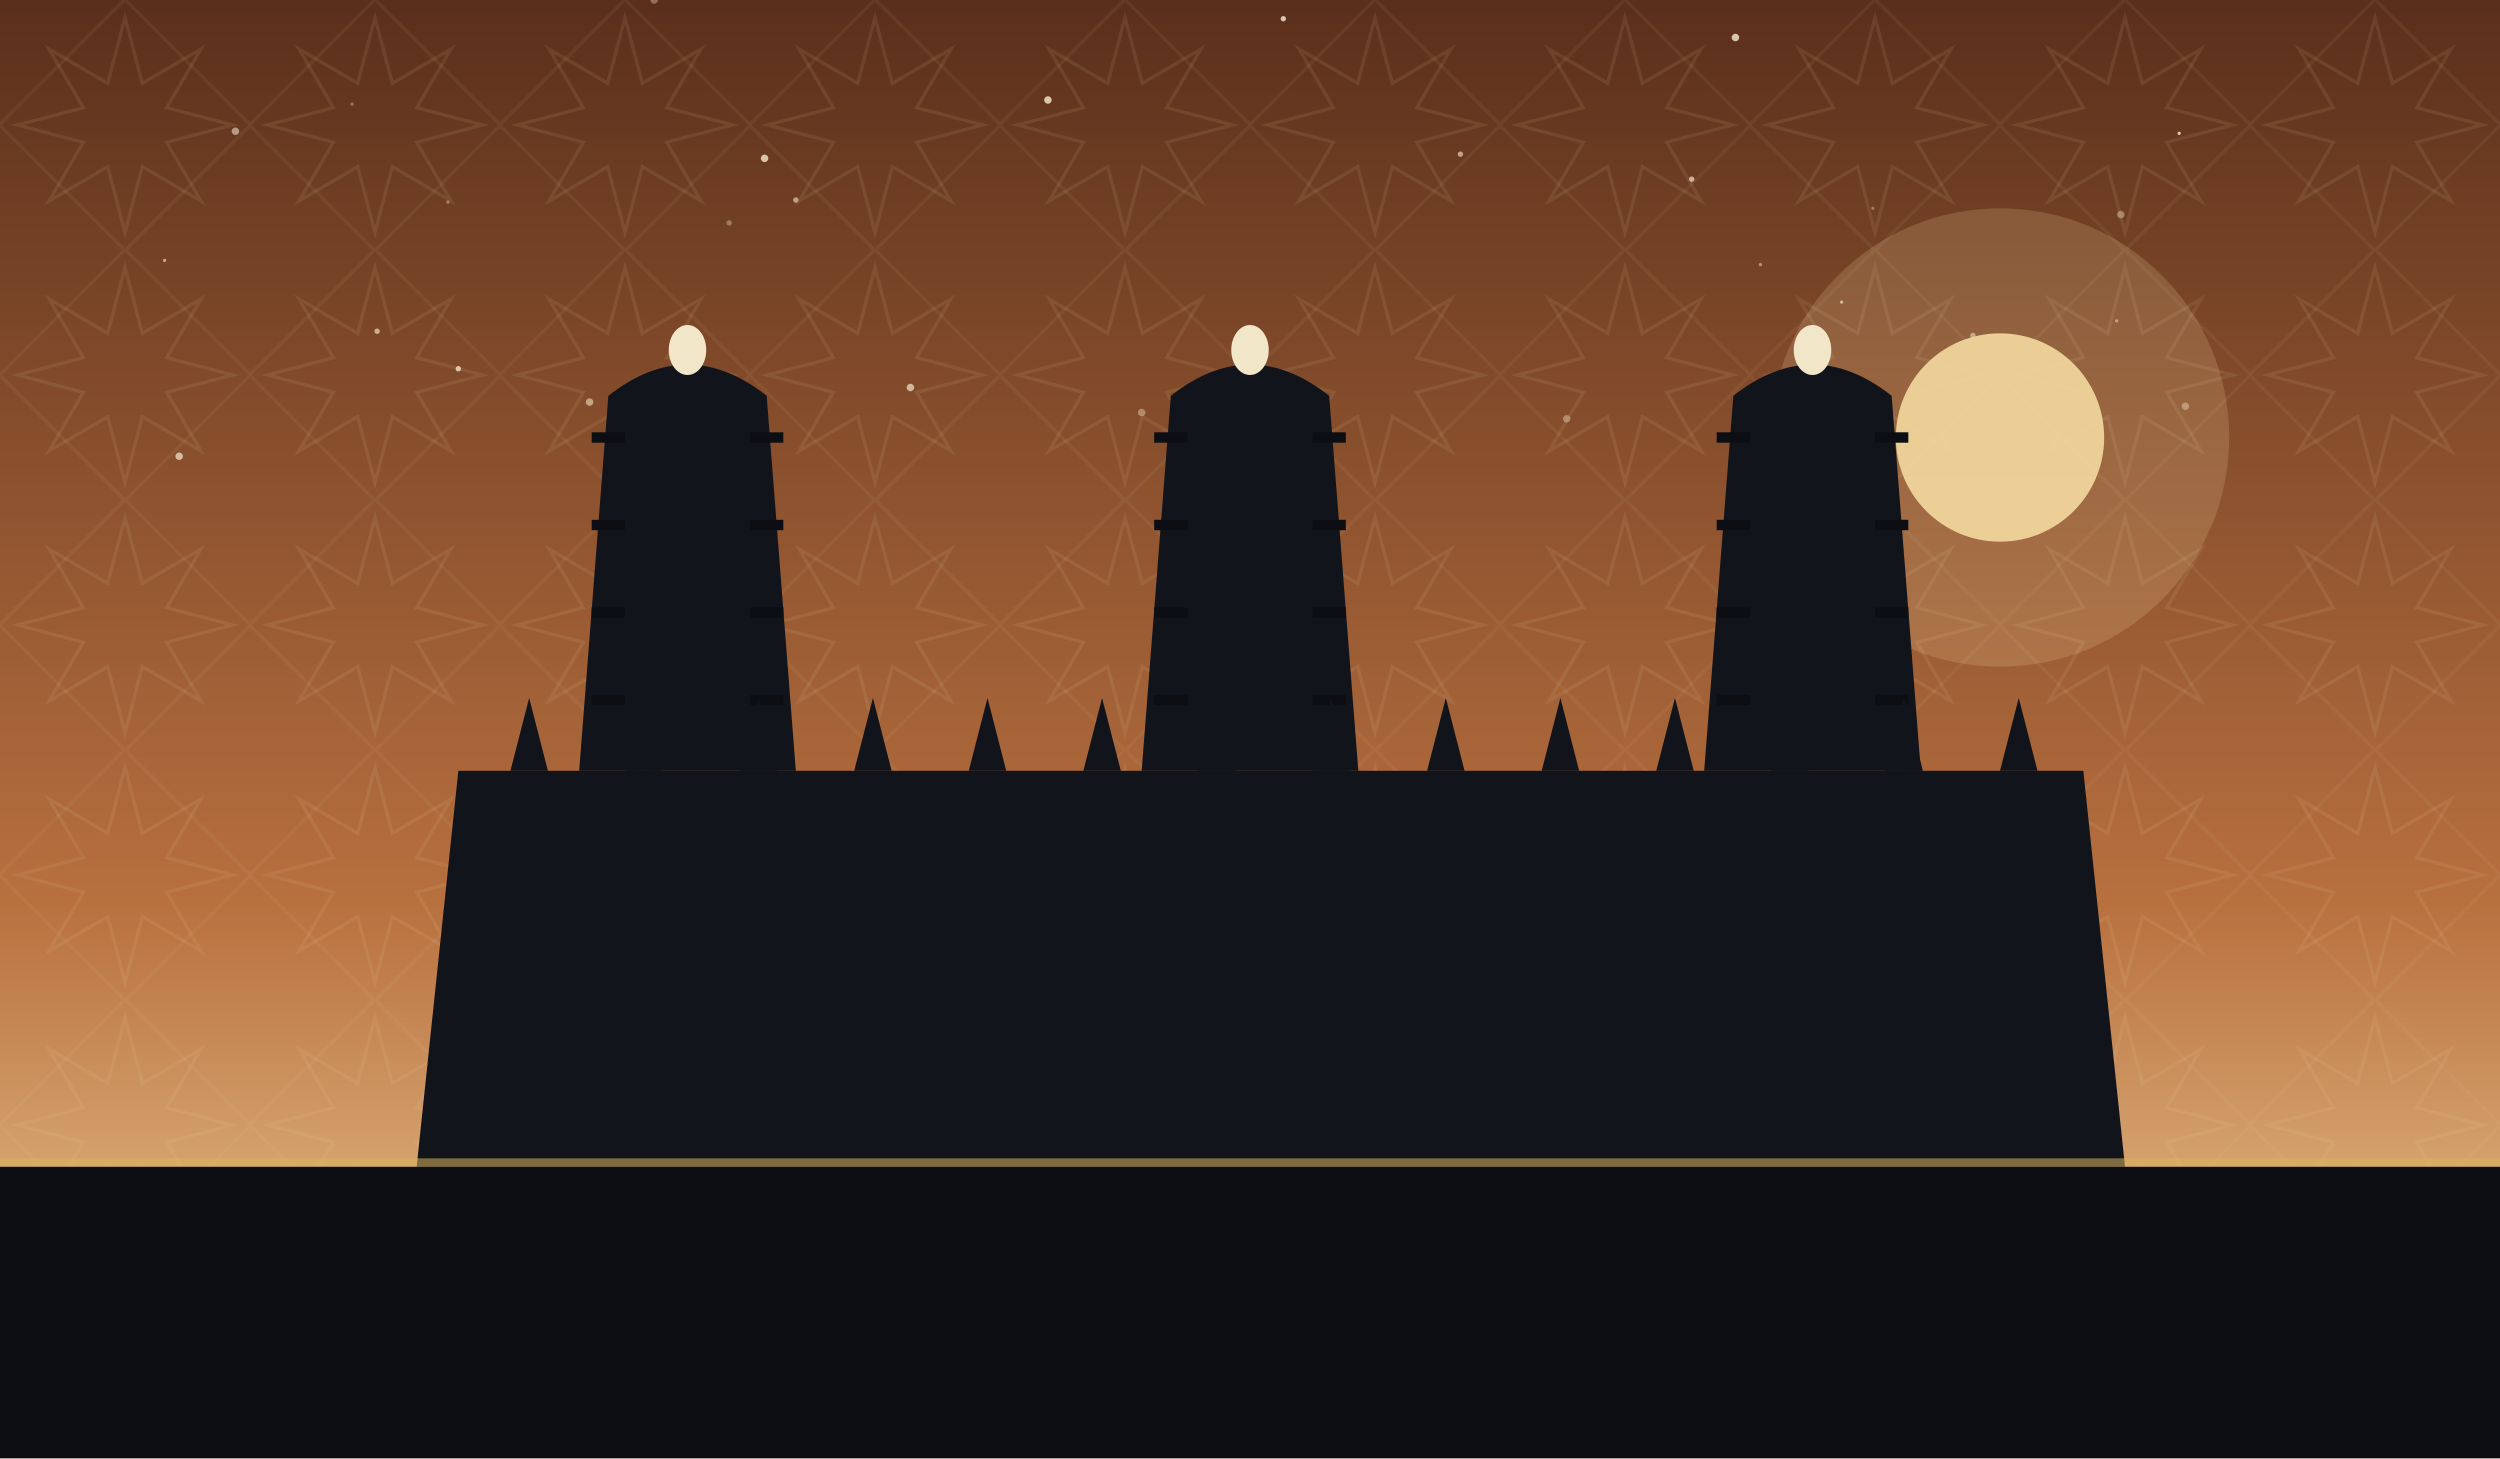
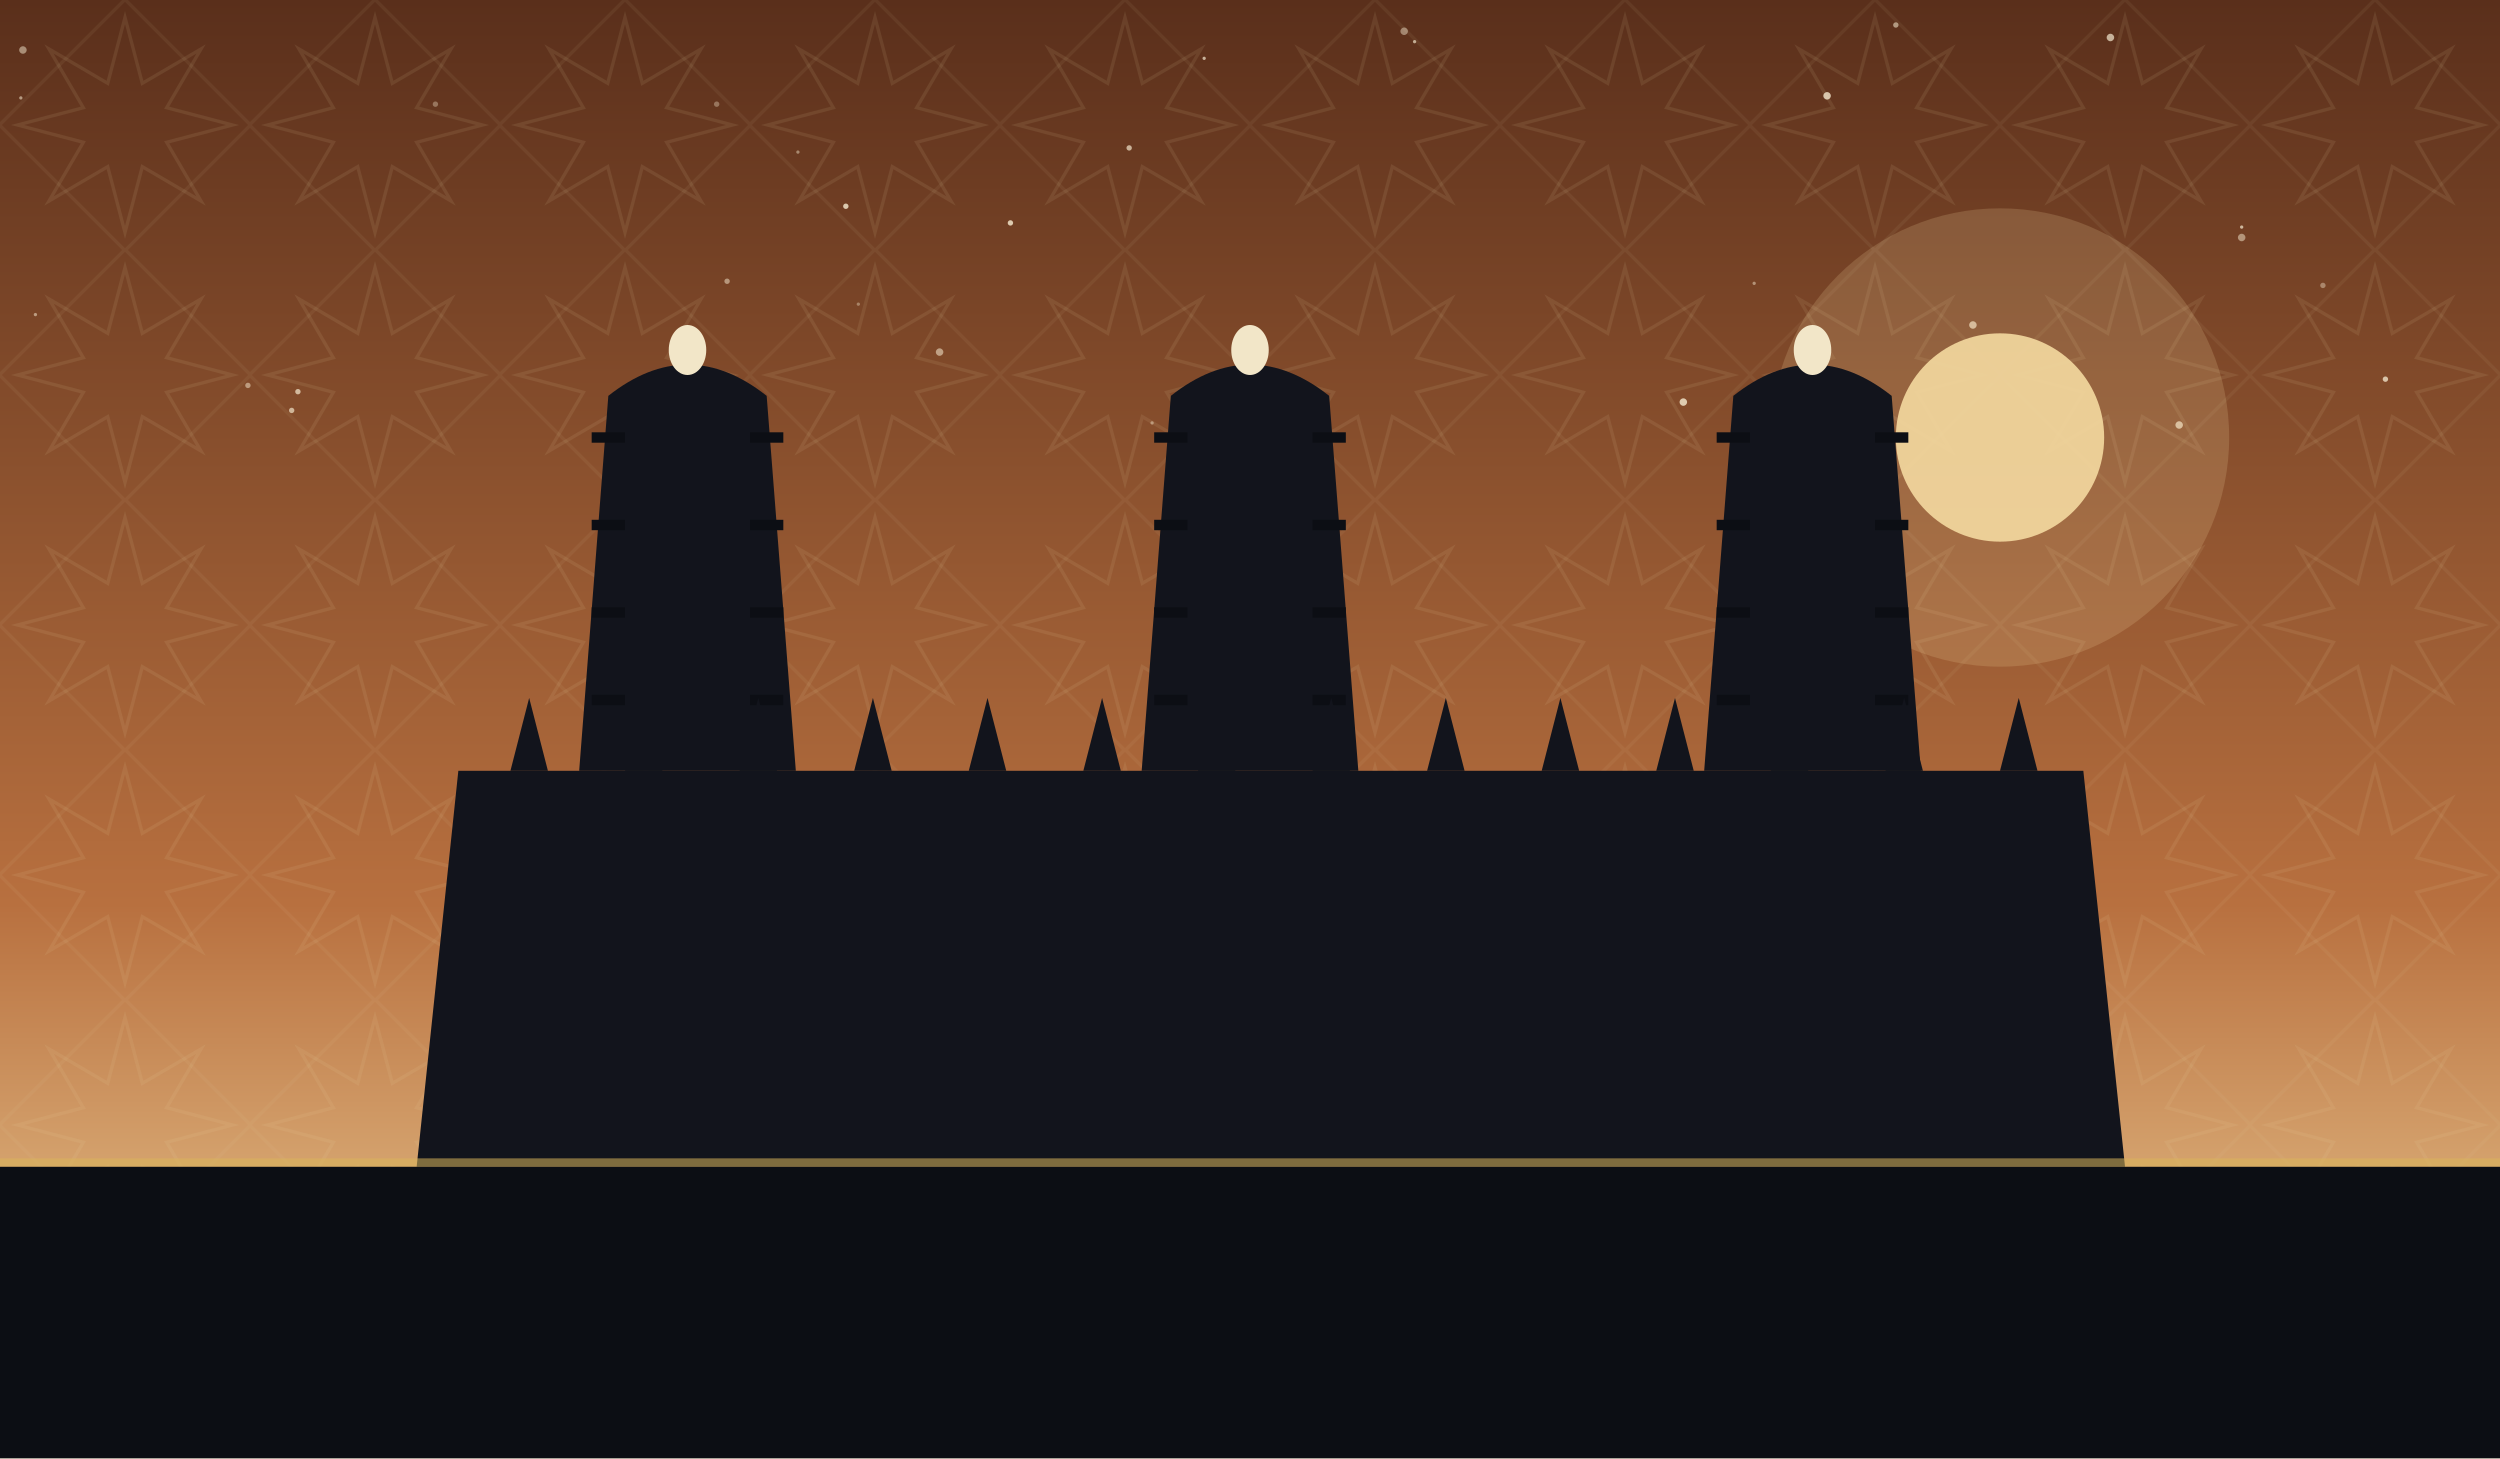
<svg xmlns="http://www.w3.org/2000/svg" viewBox="0 0 1200 700" role="img">
  <defs>
    <linearGradient id="sky" x1="0" y1="0" x2="0" y2="1">
      <stop offset="0" stop-color="#5a2f1b" />
      <stop offset="0.62" stop-color="#b8703f" />
      <stop offset="1" stop-color="#f4d9a0" />
    </linearGradient>
    <pattern id="g1" width="120" height="120" patternUnits="userSpaceOnUse">
      <polygon points="111.6,60.0 80.0,68.3 96.5,96.5 68.3,80.0 60.0,111.6 51.7,80.0 23.5,96.5 40.0,68.3 8.4,60.0 40.0,51.7 23.5,23.5 51.7,40.0 60.0,8.4 68.3,40.0 96.5,23.5 80.0,51.7" fill="none" stroke="#e8d9a8" stroke-width="1.6" opacity="0.1" />
      <rect x="17.4" y="17.4" width="85.2" height="85.2" fill="none" stroke="#e8d9a8" stroke-width="1.6" opacity="0.07" transform="rotate(45 60.0 60.0)" />
    </pattern>
  </defs>
  <rect width="1200" height="700" fill="url(#sky)" />
  <rect width="1200" height="700" fill="url(#g1)" />
-   <circle cx="283" cy="193" r="1.8" fill="#f7ecd2" opacity="0.54" />
-   <circle cx="437" cy="186" r="1.8" fill="#f7ecd2" opacity="0.67" />
-   <circle cx="1016" cy="154" r="0.8" fill="#f7ecd2" opacity="0.49" />
-   <circle cx="220" cy="177" r="1.3" fill="#f7ecd2" opacity="0.75" />
-   <circle cx="1049" cy="195" r="1.8" fill="#f7ecd2" opacity="0.40" />
-   <circle cx="503" cy="48" r="1.8" fill="#f7ecd2" opacity="0.79" />
-   <circle cx="382" cy="96" r="1.3" fill="#f7ecd2" opacity="0.57" />
-   <circle cx="86" cy="219" r="1.8" fill="#f7ecd2" opacity="0.69" />
-   <circle cx="215" cy="97" r="0.8" fill="#f7ecd2" opacity="0.40" />
-   <circle cx="169" cy="50" r="0.8" fill="#f7ecd2" opacity="0.35" />
-   <circle cx="548" cy="198" r="1.8" fill="#f7ecd2" opacity="0.39" />
-   <circle cx="752" cy="201" r="1.8" fill="#f7ecd2" opacity="0.37" />
-   <circle cx="181" cy="159" r="1.3" fill="#f7ecd2" opacity="0.64" />
-   <circle cx="635" cy="212" r="1.3" fill="#f7ecd2" opacity="0.55" />
-   <circle cx="314" cy="0" r="1.8" fill="#f7ecd2" opacity="0.35" />
-   <circle cx="1018" cy="103" r="1.8" fill="#f7ecd2" opacity="0.39" />
-   <circle cx="947" cy="161" r="1.3" fill="#f7ecd2" opacity="0.52" />
-   <circle cx="701" cy="74" r="1.3" fill="#f7ecd2" opacity="0.59" />
-   <circle cx="880" cy="182" r="0.8" fill="#f7ecd2" opacity="0.45" />
-   <circle cx="884" cy="145" r="0.8" fill="#f7ecd2" opacity="0.65" />
-   <circle cx="113" cy="63" r="1.8" fill="#f7ecd2" opacity="0.54" />
-   <circle cx="367" cy="76" r="1.8" fill="#f7ecd2" opacity="0.77" />
-   <circle cx="1046" cy="64" r="0.8" fill="#f7ecd2" opacity="0.79" />
-   <circle cx="350" cy="107" r="1.3" fill="#f7ecd2" opacity="0.35" />
-   <circle cx="79" cy="125" r="0.8" fill="#f7ecd2" opacity="0.60" />
-   <circle cx="833" cy="18" r="1.8" fill="#f7ecd2" opacity="0.79" />
-   <circle cx="812" cy="86" r="1.3" fill="#f7ecd2" opacity="0.67" />
-   <circle cx="616" cy="9" r="1.3" fill="#f7ecd2" opacity="0.79" />
-   <circle cx="845" cy="127" r="0.8" fill="#f7ecd2" opacity="0.50" />
-   <circle cx="899" cy="100" r="0.8" fill="#f7ecd2" opacity="0.35" />
+   <circle cx="553" cy="203" r="0.8" fill="#f7ecd2" opacity="0.44" />
+   <circle cx="947" cy="156" r="1.8" fill="#f7ecd2" opacity="0.67" />
+   <circle cx="1046" cy="204" r="1.8" fill="#f7ecd2" opacity="0.69" />
+   <circle cx="10" cy="47" r="0.8" fill="#f7ecd2" opacity="0.55" />
+   <circle cx="119" cy="185" r="1.3" fill="#f7ecd2" opacity="0.50" />
+   <circle cx="1013" cy="18" r="1.8" fill="#f7ecd2" opacity="0.69" />
+   <circle cx="412" cy="146" r="0.8" fill="#f7ecd2" opacity="0.37" />
+   <circle cx="1076" cy="109" r="0.8" fill="#f7ecd2" opacity="0.69" />
+   <circle cx="485" cy="107" r="1.3" fill="#f7ecd2" opacity="0.80" />
+   <circle cx="679" cy="20" r="0.8" fill="#f7ecd2" opacity="0.65" />
+   <circle cx="578" cy="28" r="0.8" fill="#f7ecd2" opacity="0.69" />
+   <circle cx="542" cy="71" r="1.3" fill="#f7ecd2" opacity="0.67" />
+   <circle cx="451" cy="169" r="1.8" fill="#f7ecd2" opacity="0.54" />
+   <circle cx="1145" cy="182" r="1.3" fill="#f7ecd2" opacity="0.75" />
+   <circle cx="344" cy="50" r="1.3" fill="#f7ecd2" opacity="0.35" />
+   <circle cx="808" cy="193" r="1.8" fill="#f7ecd2" opacity="0.79" />
+   <circle cx="17" cy="151" r="0.8" fill="#f7ecd2" opacity="0.52" />
+   <circle cx="11" cy="24" r="1.8" fill="#f7ecd2" opacity="0.49" />
+   <circle cx="910" cy="12" r="1.3" fill="#f7ecd2" opacity="0.55" />
+   <circle cx="674" cy="15" r="1.8" fill="#f7ecd2" opacity="0.45" />
+   <circle cx="383" cy="73" r="0.8" fill="#f7ecd2" opacity="0.44" />
+   <circle cx="877" cy="46" r="1.8" fill="#f7ecd2" opacity="0.77" />
+   <circle cx="1076" cy="114" r="1.8" fill="#f7ecd2" opacity="0.49" />
+   <circle cx="140" cy="197" r="1.3" fill="#f7ecd2" opacity="0.65" />
+   <circle cx="349" cy="135" r="1.3" fill="#f7ecd2" opacity="0.50" />
+   <circle cx="143" cy="188" r="1.3" fill="#f7ecd2" opacity="0.69" />
+   <circle cx="842" cy="136" r="0.8" fill="#f7ecd2" opacity="0.47" />
+   <circle cx="406" cy="99" r="1.3" fill="#f7ecd2" opacity="0.79" />
+   <circle cx="1115" cy="137" r="1.3" fill="#f7ecd2" opacity="0.40" />
+   <circle cx="209" cy="50" r="1.3" fill="#f7ecd2" opacity="0.35" />
  <circle cx="960" cy="210" r="110" fill="#f4d9a0" opacity="0.18" />
  <circle cx="960" cy="210" r="50" fill="#f4d9a0" opacity="0.9" />
  <path d="M 200 560 L 220 370 L 1000 370 L 1020 560 Z" fill="#12141c" />
  <path d="M 278 370 L 292 190 Q 330 160 368 190 L 382 370 Z" fill="#12141c" />
  <ellipse cx="330" cy="168" rx="9" ry="12" fill="#f2e6c8" />
  <line x1="300" y1="210" x2="284" y2="210" stroke="#0c0e14" stroke-width="5" />
  <line x1="360" y1="210" x2="376" y2="210" stroke="#0c0e14" stroke-width="5" />
  <line x1="300" y1="252" x2="284" y2="252" stroke="#0c0e14" stroke-width="5" />
  <line x1="360" y1="252" x2="376" y2="252" stroke="#0c0e14" stroke-width="5" />
  <line x1="300" y1="294" x2="284" y2="294" stroke="#0c0e14" stroke-width="5" />
  <line x1="360" y1="294" x2="376" y2="294" stroke="#0c0e14" stroke-width="5" />
  <line x1="300" y1="336" x2="284" y2="336" stroke="#0c0e14" stroke-width="5" />
  <line x1="360" y1="336" x2="376" y2="336" stroke="#0c0e14" stroke-width="5" />
  <path d="M 548 370 L 562 190 Q 600 160 638 190 L 652 370 Z" fill="#12141c" />
  <ellipse cx="600" cy="168" rx="9" ry="12" fill="#f2e6c8" />
  <line x1="570" y1="210" x2="554" y2="210" stroke="#0c0e14" stroke-width="5" />
  <line x1="630" y1="210" x2="646" y2="210" stroke="#0c0e14" stroke-width="5" />
  <line x1="570" y1="252" x2="554" y2="252" stroke="#0c0e14" stroke-width="5" />
  <line x1="630" y1="252" x2="646" y2="252" stroke="#0c0e14" stroke-width="5" />
  <line x1="570" y1="294" x2="554" y2="294" stroke="#0c0e14" stroke-width="5" />
  <line x1="630" y1="294" x2="646" y2="294" stroke="#0c0e14" stroke-width="5" />
  <line x1="570" y1="336" x2="554" y2="336" stroke="#0c0e14" stroke-width="5" />
  <line x1="630" y1="336" x2="646" y2="336" stroke="#0c0e14" stroke-width="5" />
  <path d="M 818 370 L 832 190 Q 870 160 908 190 L 922 370 Z" fill="#12141c" />
  <ellipse cx="870" cy="168" rx="9" ry="12" fill="#f2e6c8" />
  <line x1="840" y1="210" x2="824" y2="210" stroke="#0c0e14" stroke-width="5" />
  <line x1="900" y1="210" x2="916" y2="210" stroke="#0c0e14" stroke-width="5" />
  <line x1="840" y1="252" x2="824" y2="252" stroke="#0c0e14" stroke-width="5" />
  <line x1="900" y1="252" x2="916" y2="252" stroke="#0c0e14" stroke-width="5" />
  <line x1="840" y1="294" x2="824" y2="294" stroke="#0c0e14" stroke-width="5" />
  <line x1="900" y1="294" x2="916" y2="294" stroke="#0c0e14" stroke-width="5" />
  <line x1="840" y1="336" x2="824" y2="336" stroke="#0c0e14" stroke-width="5" />
  <line x1="900" y1="336" x2="916" y2="336" stroke="#0c0e14" stroke-width="5" />
  <path d="M 245 370 L 254 335 L 263 370 Z" fill="#12141c" />
  <path d="M 300 370 L 309 335 L 318 370 Z" fill="#12141c" />
  <path d="M 355 370 L 364 335 L 373 370 Z" fill="#12141c" />
  <path d="M 410 370 L 419 335 L 428 370 Z" fill="#12141c" />
  <path d="M 465 370 L 474 335 L 483 370 Z" fill="#12141c" />
  <path d="M 520 370 L 529 335 L 538 370 Z" fill="#12141c" />
  <path d="M 575 370 L 584 335 L 593 370 Z" fill="#12141c" />
  <path d="M 630 370 L 639 335 L 648 370 Z" fill="#12141c" />
  <path d="M 685 370 L 694 335 L 703 370 Z" fill="#12141c" />
  <path d="M 740 370 L 749 335 L 758 370 Z" fill="#12141c" />
  <path d="M 795 370 L 804 335 L 813 370 Z" fill="#12141c" />
  <path d="M 850 370 L 859 335 L 868 370 Z" fill="#12141c" />
  <path d="M 905 370 L 914 335 L 923 370 Z" fill="#12141c" />
  <path d="M 960 370 L 969 335 L 978 370 Z" fill="#12141c" />
  <rect x="0" y="560" width="1200" height="140" fill="#0c0e14" />
  <rect x="0" y="556" width="1200" height="4" fill="#d8b45a" opacity="0.55" />
</svg>
